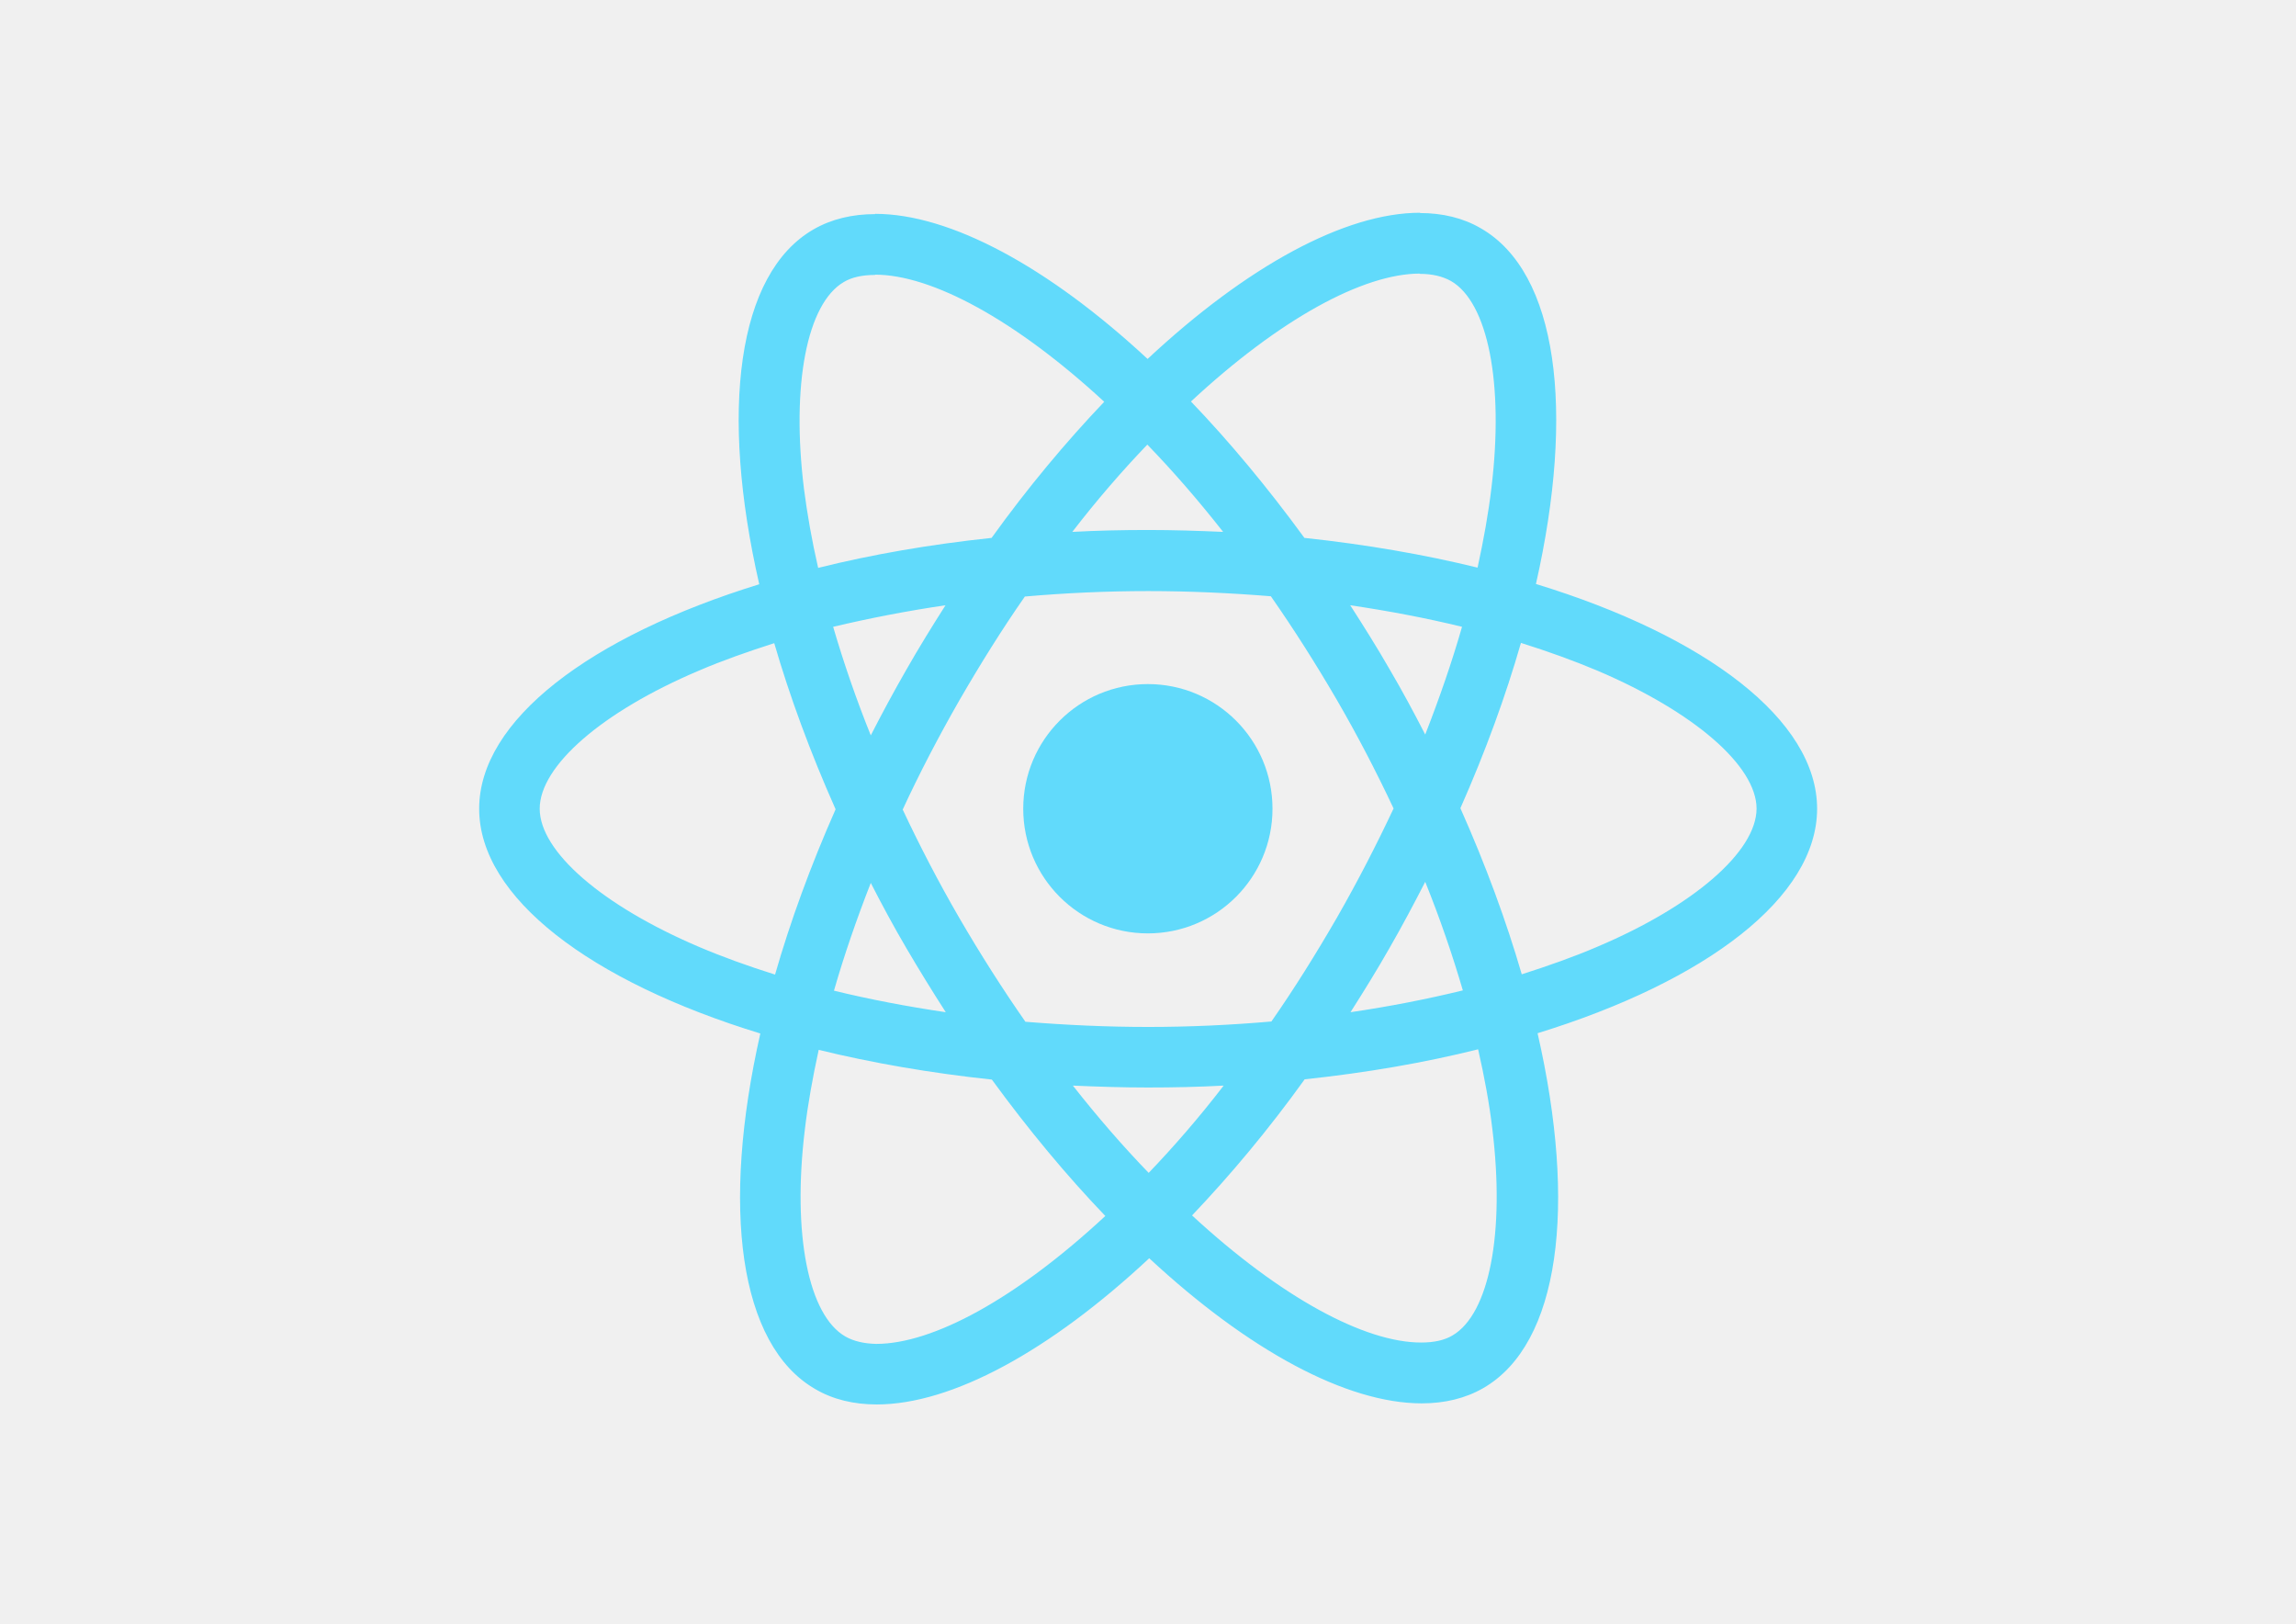
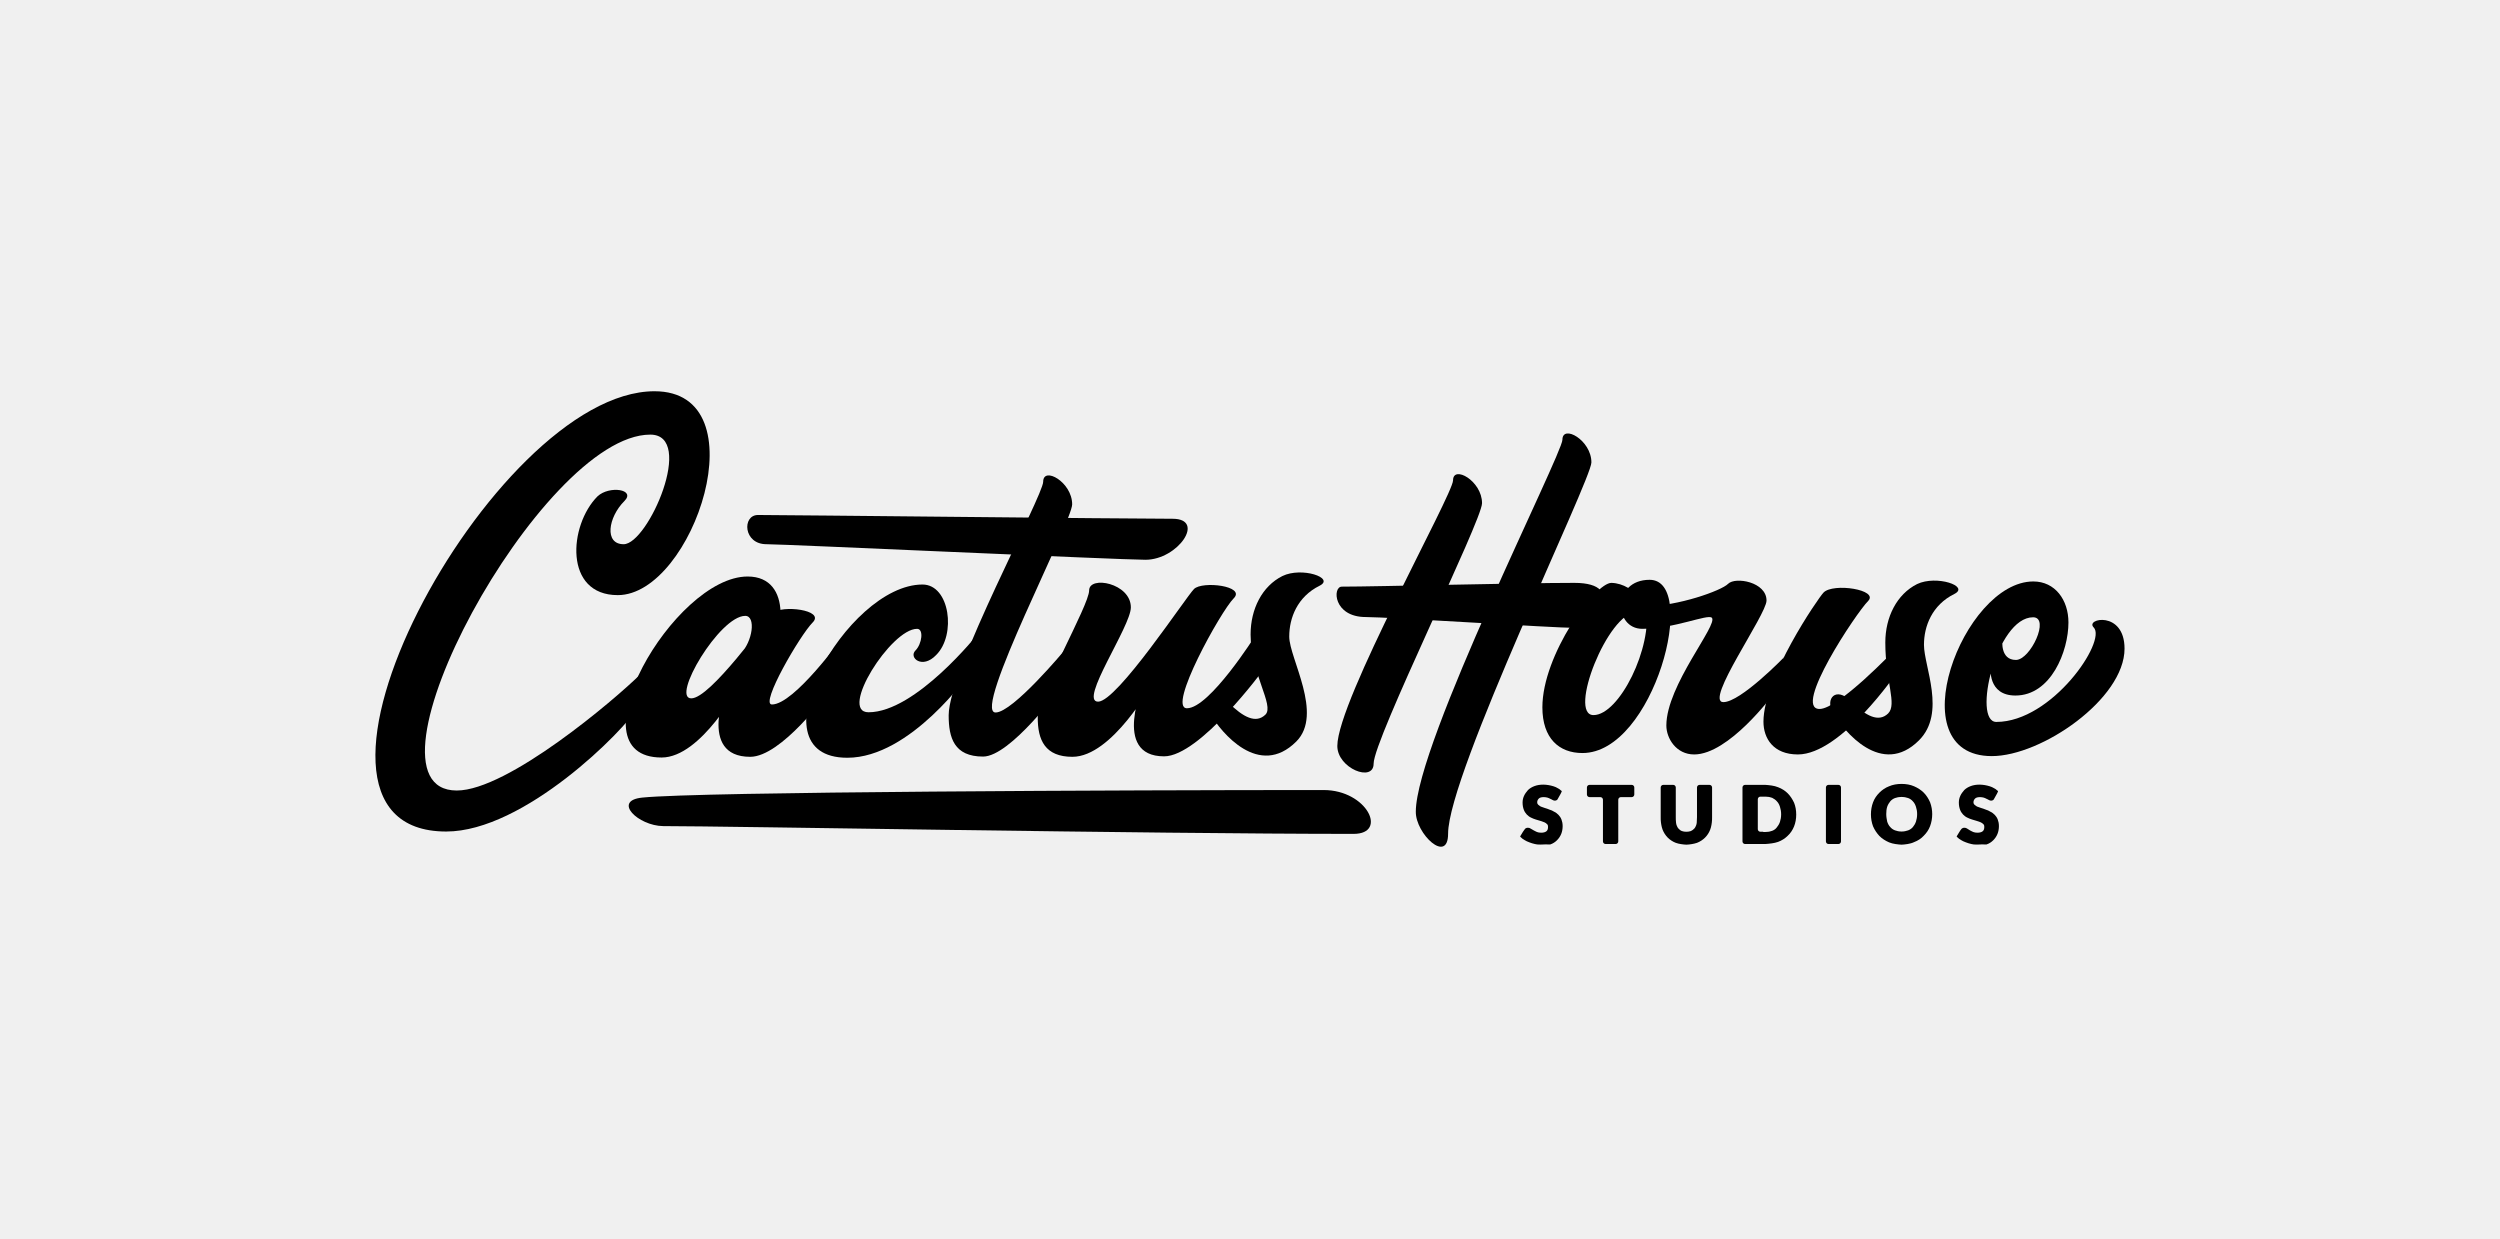
- <svg xmlns="http://www.w3.org/2000/svg" viewBox="0 0 841.9 595.3">
-   <g fill="#61DAFB">
-     <path d="M666.3 296.5c0-32.5-40.7-63.3-103.1-82.4 14.4-63.6 8-114.2-20.2-130.4-6.5-3.8-14.1-5.6-22.4-5.6v22.3c4.6 0 8.3.9 11.4 2.6 13.6 7.8 19.5 37.5 14.9 75.7-1.1 9.4-2.9 19.3-5.1 29.4-19.6-4.8-41-8.5-63.5-10.9-13.5-18.5-27.5-35.3-41.6-50 32.6-30.3 63.2-46.9 84-46.9V78c-27.5 0-63.5 19.6-99.9 53.6-36.4-33.8-72.4-53.2-99.9-53.2v22.3c20.7 0 51.4 16.5 84 46.6-14 14.7-28 31.4-41.3 49.9-22.6 2.4-44 6.1-63.6 11-2.3-10-4-19.7-5.2-29-4.7-38.2 1.1-67.9 14.6-75.8 3-1.8 6.9-2.6 11.5-2.6V78.5c-8.4 0-16 1.8-22.6 5.6-28.1 16.2-34.4 66.7-19.9 130.1-62.2 19.2-102.7 49.9-102.7 82.3 0 32.5 40.7 63.3 103.1 82.4-14.4 63.6-8 114.2 20.2 130.4 6.5 3.8 14.1 5.6 22.5 5.6 27.5 0 63.5-19.6 99.9-53.6 36.4 33.8 72.4 53.2 99.9 53.2 8.4 0 16-1.8 22.6-5.6 28.1-16.2 34.4-66.7 19.9-130.1 62-19.1 102.5-49.9 102.5-82.3zm-130.2-66.7c-3.7 12.9-8.3 26.2-13.5 39.5-4.1-8-8.4-16-13.1-24-4.6-8-9.5-15.8-14.4-23.4 14.2 2.1 27.9 4.7 41 7.9zm-45.8 106.5c-7.8 13.5-15.8 26.3-24.1 38.2-14.9 1.3-30 2-45.2 2-15.1 0-30.2-.7-45-1.9-8.3-11.9-16.4-24.6-24.2-38-7.6-13.1-14.5-26.4-20.8-39.8 6.2-13.4 13.2-26.8 20.7-39.9 7.8-13.5 15.8-26.3 24.1-38.2 14.9-1.3 30-2 45.2-2 15.1 0 30.2.7 45 1.9 8.3 11.9 16.4 24.6 24.2 38 7.6 13.1 14.5 26.4 20.8 39.8-6.3 13.4-13.2 26.8-20.7 39.9zm32.3-13c5.4 13.4 10 26.8 13.8 39.8-13.1 3.2-26.9 5.9-41.2 8 4.9-7.7 9.8-15.6 14.4-23.7 4.6-8 8.9-16.1 13-24.1zM421.2 430c-9.3-9.6-18.6-20.3-27.8-32 9 .4 18.2.7 27.5.7 9.4 0 18.7-.2 27.8-.7-9 11.7-18.3 22.4-27.5 32zm-74.4-58.9c-14.2-2.1-27.9-4.7-41-7.9 3.7-12.9 8.3-26.2 13.5-39.5 4.1 8 8.4 16 13.1 24 4.7 8 9.5 15.8 14.4 23.4zM420.7 163c9.3 9.6 18.6 20.3 27.8 32-9-.4-18.2-.7-27.5-.7-9.4 0-18.7.2-27.8.7 9-11.7 18.3-22.4 27.5-32zm-74 58.9c-4.9 7.7-9.8 15.6-14.4 23.7-4.6 8-8.9 16-13 24-5.4-13.4-10-26.8-13.8-39.8 13.1-3.1 26.9-5.8 41.2-7.9zm-90.5 125.2c-35.4-15.1-58.3-34.9-58.3-50.6 0-15.7 22.9-35.6 58.3-50.6 8.6-3.7 18-7 27.7-10.1 5.7 19.6 13.2 40 22.5 60.9-9.2 20.8-16.6 41.1-22.2 60.6-9.9-3.1-19.3-6.5-28-10.2zM310 490c-13.6-7.8-19.5-37.5-14.9-75.7 1.1-9.4 2.9-19.3 5.1-29.4 19.6 4.8 41 8.5 63.5 10.9 13.5 18.5 27.5 35.3 41.6 50-32.6 30.3-63.2 46.9-84 46.9-4.5-.1-8.3-1-11.3-2.7zm237.2-76.2c4.7 38.2-1.1 67.9-14.6 75.8-3 1.8-6.9 2.6-11.5 2.6-20.7 0-51.4-16.5-84-46.6 14-14.7 28-31.4 41.3-49.9 22.6-2.4 44-6.1 63.6-11 2.3 10.1 4.1 19.8 5.2 29.1zm38.5-66.7c-8.6 3.7-18 7-27.7 10.1-5.7-19.6-13.2-40-22.5-60.9 9.2-20.8 16.6-41.1 22.2-60.6 9.9 3.1 19.3 6.5 28.1 10.2 35.4 15.1 58.3 34.9 58.3 50.6-.1 15.7-23 35.6-58.4 50.6zM320.8 78.4z" />
-     <circle cx="420.9" cy="296.5" r="45.7" />
-     <path d="M520.5 78.1z" />
+ <svg xmlns="http://www.w3.org/2000/svg" version="1.1" x="0px" y="0px" viewBox="0 0 1060.7 525.4" style="enable-background:new 0 0 1060.7 525.4;" xml:space="preserve">
+   <style type="text/css">
+ 	.st0{display:none;}
+ 	.st1{display:inline;fill:#FFFFFF;}
+ </style>
+   <g id="bg" class="st0">
+     <rect x="-3171.7" y="-40" class="st1" width="1068.1" height="1884" />
  </g>
+   <g id="Layer_4">
+ </g>
+   <g id="Layer_5">
+ </g>
+   <g id="Layer_6">
+ </g>
+   <g id="Layer_7">
+     <g>
+       <g>
+         <path d="M264.9,212.6c-6.9,6.9-8.6,18.3-0.3,18.3c10.4,0,30.6-46.5,11.3-46.5c-46.3,0-127.9,151-82.1,151     c21.6,0,67.1-38.6,78-49.4c1.8,4.6-1.1,11-0.9,13.8c-6,10.2-48.6,53-81.6,53c-80.8,0,19.6-186.8,88.4-186.8     c45.2,0,16.5,86.5-15.6,86.5c-22.9,0-20.8-29.6-8.6-41.9C258.5,205.9,269.9,207.6,264.9,212.6z" />
+         <path d="M314.1,277.5c5.3-5.3,6.7-16.2,2.1-16.2c-10.9,0-31.6,35-22.9,35c8.1,0,31.2-32.6,34.7-36.2c3.5-3.5,22.2-1.4,16.8,4     c-5.3,5.3-22.5,34.8-17.3,34.8c9.5,0,29.9-28.5,29.9-28.5l-6.3,23.7c0,0-19.6,27-32.8,27c-22.6,0-9.9-30.1-9.9-30.1l5.4-0.3     c0,0-16.2,30.7-33.1,30.7c-38.8,0,5.2-76.8,36.5-76.8c19.6,0,15.4,27.5,6.7,36.2C317.5,287.3,309.7,281.9,314.1,277.5z" />
+         <path d="M455,321.1c16.9,0,33.9-31.1,33.9-31.1l-3.5-0.6c0,0-14,31.5,8.5,31.5c15.2,0,42.1-36.7,42.1-36.7l-3.4-14.5     c0,0-19.4,30.8-29,30.8c-8.5,0,14.4-41.2,19.8-46.6c5.4-5.3-13.3-7.5-16.8-4c-3.5,3.5-32.6,47.8-40.7,47.8     c-8.3,0,13.9-31.9,13.9-40c0-10.3-17.7-13.6-17.7-7.2c0,6.4-21.8,43.8-21.8,53.7C440.2,314.1,443.5,321.1,455,321.1z" />
+         <path d="M388.4,276c2.8-2.8,3.6-9.2,0.7-9.2c-11.1,0-33.4,35.4-20.6,35.4c20.1,0,46.6-33.5,46.6-33.5l-3.7,16.9     c0,0-25,35.9-51.9,35.9c-41.3,0-0.4-73.5,31.9-73.5c11.6,0,14.4,21.4,5.8,29.9C391.3,284.1,385.4,279,388.4,276z" />
+         <path d="M454.9,214c0,7.3-42.6,88.3-32.5,88.3c7.3,0,29.1-26.2,29.1-26.2l-1.4,15.6c0,0-21.4,29.3-33,29.3     c-12.3,0-14.6-8-14.6-17.5c0-19.2,40.1-93.2,40.1-99.1C442.6,197.7,454.9,204.5,454.9,214z" />
+         <path d="M628.8,213.5c0,7.3-46,100.2-46,110.5c0,8.1-15.4,2-15.4-7.5c0-19.2,49.1-106.7,49.1-112.7     C616.5,197.2,628.8,204,628.8,213.5z" />
+         <path d="M668.3,266.4c7.7,0,22.9-19.1-0.3-19.1c-23.2,0-83.8,1.6-98.7,1.6c-4,0-3.7,12.9,10.2,12.9     C588.9,261.8,659.3,266.4,668.3,266.4z" />
+         <path d="M614.4,353.7c0-25.3,60.8-150.2,60.8-157.5c0-9.5-12.3-16.3-12.3-9.6c0,5.9-62.2,129-62.2,157.8     C600.6,353.8,614.4,366.8,614.4,353.7z" />
+         <path d="M559.9,248.5c-9.5,4.7-12.9,13.7-12.9,21.6c0,9.2,14.6,32.9,3,44.5c-15.8,15.8-31.9-3.8-36.5-11.7     c-3.5-6,1.3-11.3,7.6-4.9c6.4,6.4,11.8,9.1,15.8,5.2c3.9-3.9-6.3-17.5-6.3-34c0-10.8,4.9-20.5,13.5-24.8     C552.3,240.4,566.5,245.2,559.9,248.5z" />
+         <path d="M829.2,252c-9.5,4.7-12.9,13.7-12.9,21.6c0,9.2,9.5,28.9-2.1,40.5c-15.8,15.8-31.9-3.8-36.5-11.7     c-3.5-6,1.3-11.3,7.6-4.9c6.4,6.4,11.8,9.1,15.8,5.2c3.9-3.9-1.2-13.5-1.2-30.1c0-10.8,4.9-20.5,13.5-24.8     C821.6,243.9,835.8,248.7,829.2,252z" />
+         <path d="M321.6,218.5c11.3,0,156.1,1.6,175.9,1.6c14.2,0,2.3,17.4-11.5,17.4c-10.7,0-153.1-6.6-160.7-6.6     C315.3,231,314.8,218.5,321.6,218.5z" />
+         <path d="M694.4,259.7c-12.2,0-29.3,43.7-18.3,43.7c10.9,0,25.2-28.7,22.3-46.2c13.4,0,32-6.6,34.8-9.5c3.1-3.1,16.3-0.8,16.3,7.1     c0,6-26.6,43.1-18.3,43.1c7.3,0,25.7-19,25.7-19l-4.8,16c0,0-18.6,25.2-33.3,25.2c-7.6,0-11.8-6.8-11.8-12.3     c0-17,22.1-42.8,19.3-45.7c-1.7-1.7-16,4.7-29.5,4.7c-12.2,0-12.8-20.8,3.1-20.8c21.1,0,1.8,73.5-28.5,73.5     c-9.9,0-17-6.2-17-19.4c0-22.3,22.3-52.8,29.3-52.8C694,247.6,701.1,259.7,694.4,259.7z" />
+         <path d="M792.6,255c-5,5-32.2,45.8-20.6,45.8c8.1,0,31.9-25.1,31.9-25.1l1,9.5c0,0-23.7,34.9-42.1,34.9     c-10.4,0-14.6-6.8-14.6-13.9c0-18.5,23.1-52.3,25.5-54.8C777.8,247.2,797.3,250.2,792.6,255z" />
+         <path d="M845.1,320.8c21.1,0,56.3-24.3,56.3-45.6c0-16.3-16.9-12.8-13.1-9c5.7,5.7-17.7,40.1-41.3,40.1c-10.3,0,0-44.4,15.6-44.4     c7.3,0-1.1,18.1-7.3,18.1c-6.8,0-5.7-8.5-5.7-8.5l-5,11.7c0,0-1.4,11.9,10.5,11.9c15.1,0,22.5-18.8,22.5-31     c0-9.6-5.7-17.4-14.9-17.4C832.8,246.7,805,320.8,845.1,320.8z" />
+         <path d="M272.5,338.4c24.3-2.5,206.9-3.2,289.1-3.2c18.4,0,27.4,18.6,12.7,18.6c-86.8,0-265.4-3.3-292.9-3.3     C270.8,350.4,259.7,339.7,272.5,338.4z" />
+       </g>
+       <g>
+         <g>
+           <path d="M654.7,358.3c-0.6,0-1.6,0.1-2.2,0c0,0-0.5,0-1.3-0.2c-0.8-0.2-1.6-0.4-2.3-0.7c-0.8-0.3-1.5-0.6-2.1-1      c-0.7-0.4-0.9-0.6-0.9-0.6c-0.5-0.4-0.9-0.8-0.9-0.8c-0.1-0.1,0.2-0.5,0.5-1l0.6-1c0.3-0.5,0.8-1.1,1-1.4c0,0,0,0,0.3-0.2      c0.3-0.2,0.6-0.2,0.9-0.2c0.4,0,0.8,0.1,1.2,0.4c0.3,0.2,0.7,0.4,1.2,0.7c0.4,0.2,0.9,0.5,1.4,0.7c0.5,0.2,1.1,0.3,1.8,0.3      c0.9,0,1.7-0.2,2.2-0.6c0.5-0.4,0.7-1,0.7-1.9c0-0.5-0.1-0.9-0.4-1.1c-0.3-0.3-0.6-0.6-1.1-0.8c-0.5-0.2-1.1-0.4-1.7-0.6      c-0.6-0.2-1.3-0.4-2-0.6c-0.7-0.2-1.4-0.5-2-0.8c-0.7-0.3-1.3-0.8-1.8-1.3c-0.5-0.6-1-1.2-1.3-2.1c-0.3-0.8-0.5-1.8-0.5-3      c0-1,0.2-1.9,0.6-2.8c0.4-0.9,1-1.7,1.7-2.5c0.7-0.7,1.7-1.3,2.8-1.7c1.1-0.4,2.3-0.6,3.7-0.6c0.8,0,1.5,0.1,2.2,0.2      c0.7,0.1,1.4,0.3,2.1,0.5c0.7,0.2,1.3,0.5,1.8,0.8c0.6,0.3,0.7,0.4,0.7,0.4c0.5,0.4,0.9,0.8,1,0.8c0.1,0.1-0.1,0.5-0.4,1.1      l-0.5,0.9c-0.3,0.5-0.7,1.2-0.9,1.6c0,0,0,0-0.2,0.2c-0.2,0.2-0.6,0.3-0.9,0.3c-0.3,0-0.7-0.1-1-0.3c-0.3-0.2-0.6-0.3-1-0.5      c-0.4-0.2-0.8-0.4-1.2-0.5c-0.4-0.1-1-0.2-1.5-0.2c-1,0-1.7,0.2-2.1,0.6c-0.4,0.4-0.7,0.9-0.7,1.6c0,0.4,0.1,0.7,0.4,1      c0.3,0.3,0.7,0.5,1.1,0.8c0.5,0.2,1.1,0.4,1.7,0.6c0.7,0.2,1.3,0.4,2,0.7c0.7,0.2,1.4,0.5,2,0.9c0.7,0.3,1.3,0.8,1.8,1.3      c0.5,0.5,1,1.2,1.3,2c0.3,0.8,0.5,1.7,0.5,2.8c0,1.2-0.2,2.3-0.6,3.3c-0.4,1-1,1.9-1.8,2.7c-0.8,0.8-1.7,1.4-2.9,1.8      C656.3,358.2,654.7,358.3,654.7,358.3z" />
+         </g>
+         <g>
+           <path d="M681.2,358.1c-0.6,0-1.1-0.5-1.1-1.1v-17.7c0-0.6-0.5-1.1-1.1-1.1h-4.6c-0.6,0-1.1-0.5-1.1-1.1v-3      c0-0.6,0.5-1.1,1.1-1.1h17.9c0.6,0,1.1,0.5,1.1,1.1v3c0,0.6-0.5,1.1-1.1,1.1h-4.6c-0.6,0-1.1,0.5-1.1,1.1V357      c0,0.6-0.5,1.1-1.1,1.1H681.2z" />
+         </g>
+         <g>
+           <path d="M716.6,358.3c-0.6,0.1-1.6,0.1-2.2,0c0,0-2.1-0.2-3.4-0.7c-1.3-0.5-2.5-1.3-3.4-2.2c-0.9-0.9-1.7-2.1-2.2-3.4      c-0.5-1.3-0.7-3.1-0.7-3.1c-0.1-0.6-0.1-1.6-0.1-2.2v-12.6c0-0.6,0.5-1.1,1.1-1.1h4.2c0.6,0,1.1,0.5,1.1,1.1v12.6      c0,0.6,0,1.6,0.1,2.2c0,0,0,0.4,0.2,1.1c0.2,0.6,0.5,1.2,0.9,1.6c0.4,0.4,0.8,0.8,1.4,1c0.5,0.2,1.2,0.3,1.9,0.3      c0.7,0,1.3-0.1,1.9-0.3c0.5-0.2,1-0.6,1.4-1c0.4-0.4,0.7-1,0.9-1.6c0.2-0.6,0.2-1.1,0.2-1.1c0-0.6,0.1-1.6,0.1-2.2v-12.6      c0-0.6,0.5-1.1,1.1-1.1h4.2c0.6,0,1.1,0.5,1.1,1.1v12.6c0,0.6,0,1.6-0.1,2.2c0,0-0.2,1.9-0.7,3.1c-0.5,1.3-1.2,2.4-2.2,3.4      c-0.9,0.9-2.1,1.7-3.4,2.2C718.6,358.1,716.6,358.3,716.6,358.3z" />
+         </g>
+         <g>
+           <path d="M740.4,358.1c-0.6,0-1.1-0.5-1.1-1.1v-22.9c0-0.6,0.5-1.1,1.1-1.1h7.6c0.6,0,1.6,0,2.2,0.1c0,0,2.6,0.2,4.2,0.9      c1.6,0.6,3,1.5,4.1,2.6c1.1,1.1,2,2.5,2.7,4c0.6,1.5,0.9,3.2,0.9,5c0,1.8-0.3,3.5-0.9,5c-0.6,1.5-1.5,2.9-2.7,4      c-1.1,1.1-2.5,2-4.1,2.6c-1.6,0.6-4.2,0.8-4.2,0.8c-0.6,0.1-1.6,0.1-2.2,0.1H740.4z M748.1,353c0.6,0,1.6,0,2.2-0.1      c0,0,0.8-0.1,1.6-0.4c0.8-0.3,1.5-0.8,2-1.5c0.5-0.6,1-1.4,1.3-2.3c0.3-0.9,0.5-2,0.5-3.2c0-1.2-0.2-2.2-0.5-3.2      c-0.3-0.9-0.7-1.7-1.3-2.3c-0.5-0.6-1.2-1.1-2-1.5c-0.8-0.3-1.6-0.4-1.6-0.4c-0.6-0.1-1.6-0.1-2.2-0.1h-1.2      c-0.6,0-1.1,0.5-1.1,1.1v12.7c0,0.6,0.5,1.1,1.1,1.1H748.1z" />
+         </g>
+         <g>
+           <path d="M775.8,358.1c-0.6,0-1.1-0.5-1.1-1.1v-22.9c0-0.6,0.5-1.1,1.1-1.1h4.2c0.6,0,1.1,0.5,1.1,1.1V357c0,0.6-0.5,1.1-1.1,1.1      H775.8z" />
+         </g>
+         <g>
+           <path d="M807.9,358.3c-0.6,0.1-1.6,0.1-2.2,0c0,0-2.6-0.2-4.2-0.9c-1.6-0.7-3-1.6-4.1-2.7c-1.1-1.2-2-2.5-2.7-4.1      c-0.6-1.6-0.9-3.3-0.9-5.1c0-1.8,0.3-3.5,0.9-5.1c0.6-1.6,1.5-2.9,2.7-4.1c1.1-1.1,2.5-2.1,4.1-2.7c1.6-0.7,3.4-1,5.3-1      c1.9,0,3.7,0.3,5.3,1c1.6,0.7,3,1.6,4.1,2.7c1.1,1.1,2,2.5,2.7,4.1c0.6,1.6,0.9,3.3,0.9,5c0,1.8-0.3,3.5-0.9,5.1      c-0.6,1.6-1.5,2.9-2.7,4.1c-1.1,1.2-2.5,2.1-4.1,2.7C810.5,358.1,807.9,358.3,807.9,358.3z M807.9,338.2c-0.6-0.1-1.6-0.1-2.2,0      c0,0-0.9,0.1-1.7,0.4c-0.8,0.3-1.5,0.8-2,1.4c-0.5,0.6-1,1.4-1.3,2.3c-0.3,0.9-0.4,2-0.4,3.1c0,1.2,0.2,2.2,0.4,3.2      c0.3,0.9,0.7,1.7,1.3,2.3c0.5,0.6,1.2,1.1,2,1.4c0.8,0.3,1.7,0.5,2.8,0.5c1,0,2-0.2,2.8-0.5c0.8-0.3,1.5-0.8,2-1.4      c0.5-0.6,1-1.4,1.3-2.3c0.3-0.9,0.5-2,0.5-3.2c0-1.2-0.2-2.2-0.5-3.1c-0.3-0.9-0.7-1.7-1.3-2.3c-0.5-0.6-1.2-1.1-2-1.4      C808.7,338.3,807.9,338.2,807.9,338.2z" />
+         </g>
+         <g>
+           <path d="M839.9,358.3c-0.6,0-1.6,0.1-2.2,0c0,0-0.5,0-1.3-0.2c-0.8-0.2-1.6-0.4-2.3-0.7c-0.8-0.3-1.5-0.6-2.1-1      c-0.7-0.4-0.9-0.6-0.9-0.6c-0.5-0.4-0.9-0.8-0.9-0.8c-0.1-0.1,0.2-0.5,0.5-1l0.6-1c0.3-0.5,0.8-1.2,1-1.4c0,0,0,0,0.3-0.2      c0.3-0.2,0.6-0.2,0.9-0.2c0.4,0,0.8,0.1,1.2,0.4c0.3,0.2,0.7,0.4,1.1,0.7c0.4,0.2,0.9,0.5,1.4,0.7c0.5,0.2,1.1,0.3,1.8,0.3      c0.9,0,1.7-0.2,2.2-0.6c0.5-0.4,0.7-1,0.7-1.9c0-0.5-0.1-0.9-0.4-1.1c-0.3-0.3-0.6-0.6-1.1-0.8c-0.5-0.2-1-0.4-1.7-0.6      c-0.7-0.2-1.3-0.4-2-0.6c-0.7-0.2-1.4-0.5-2-0.8c-0.7-0.3-1.3-0.8-1.8-1.3c-0.5-0.6-1-1.2-1.3-2.1c-0.3-0.8-0.5-1.8-0.5-3      c0-1,0.2-1.9,0.6-2.8c0.4-0.9,1-1.7,1.7-2.5c0.7-0.7,1.7-1.3,2.8-1.7c1.1-0.4,2.3-0.6,3.7-0.6c0.8,0,1.5,0.1,2.2,0.2      c0.7,0.1,1.4,0.3,2.1,0.5c0.7,0.2,1.3,0.5,1.8,0.8c0.6,0.3,0.7,0.4,0.7,0.4c0.5,0.4,0.9,0.8,1,0.8c0.1,0.1-0.1,0.5-0.4,1.1      l-0.5,0.9c-0.3,0.5-0.7,1.2-0.9,1.6c0,0,0,0-0.2,0.2c-0.2,0.2-0.6,0.3-0.9,0.3c-0.3,0-0.7-0.1-1-0.3c-0.3-0.2-0.6-0.3-1-0.5      c-0.4-0.2-0.8-0.4-1.2-0.5c-0.4-0.1-1-0.2-1.5-0.2c-1,0-1.7,0.2-2.1,0.6c-0.4,0.4-0.7,0.9-0.7,1.6c0,0.4,0.1,0.7,0.4,1      c0.3,0.3,0.7,0.5,1.1,0.8c0.5,0.2,1.1,0.4,1.7,0.6c0.7,0.2,1.3,0.4,2,0.7c0.7,0.2,1.4,0.5,2,0.9c0.7,0.3,1.3,0.8,1.8,1.3      c0.5,0.5,1,1.2,1.3,2c0.3,0.8,0.5,1.7,0.5,2.8c0,1.2-0.2,2.3-0.6,3.3c-0.4,1-1,1.9-1.8,2.7c-0.8,0.8-1.7,1.4-2.9,1.8      C841.5,358.2,839.9,358.3,839.9,358.3z" />
+         </g>
+       </g>
+     </g>
+   </g>
+   <g id="Layer_8">
+ </g>
</svg>
